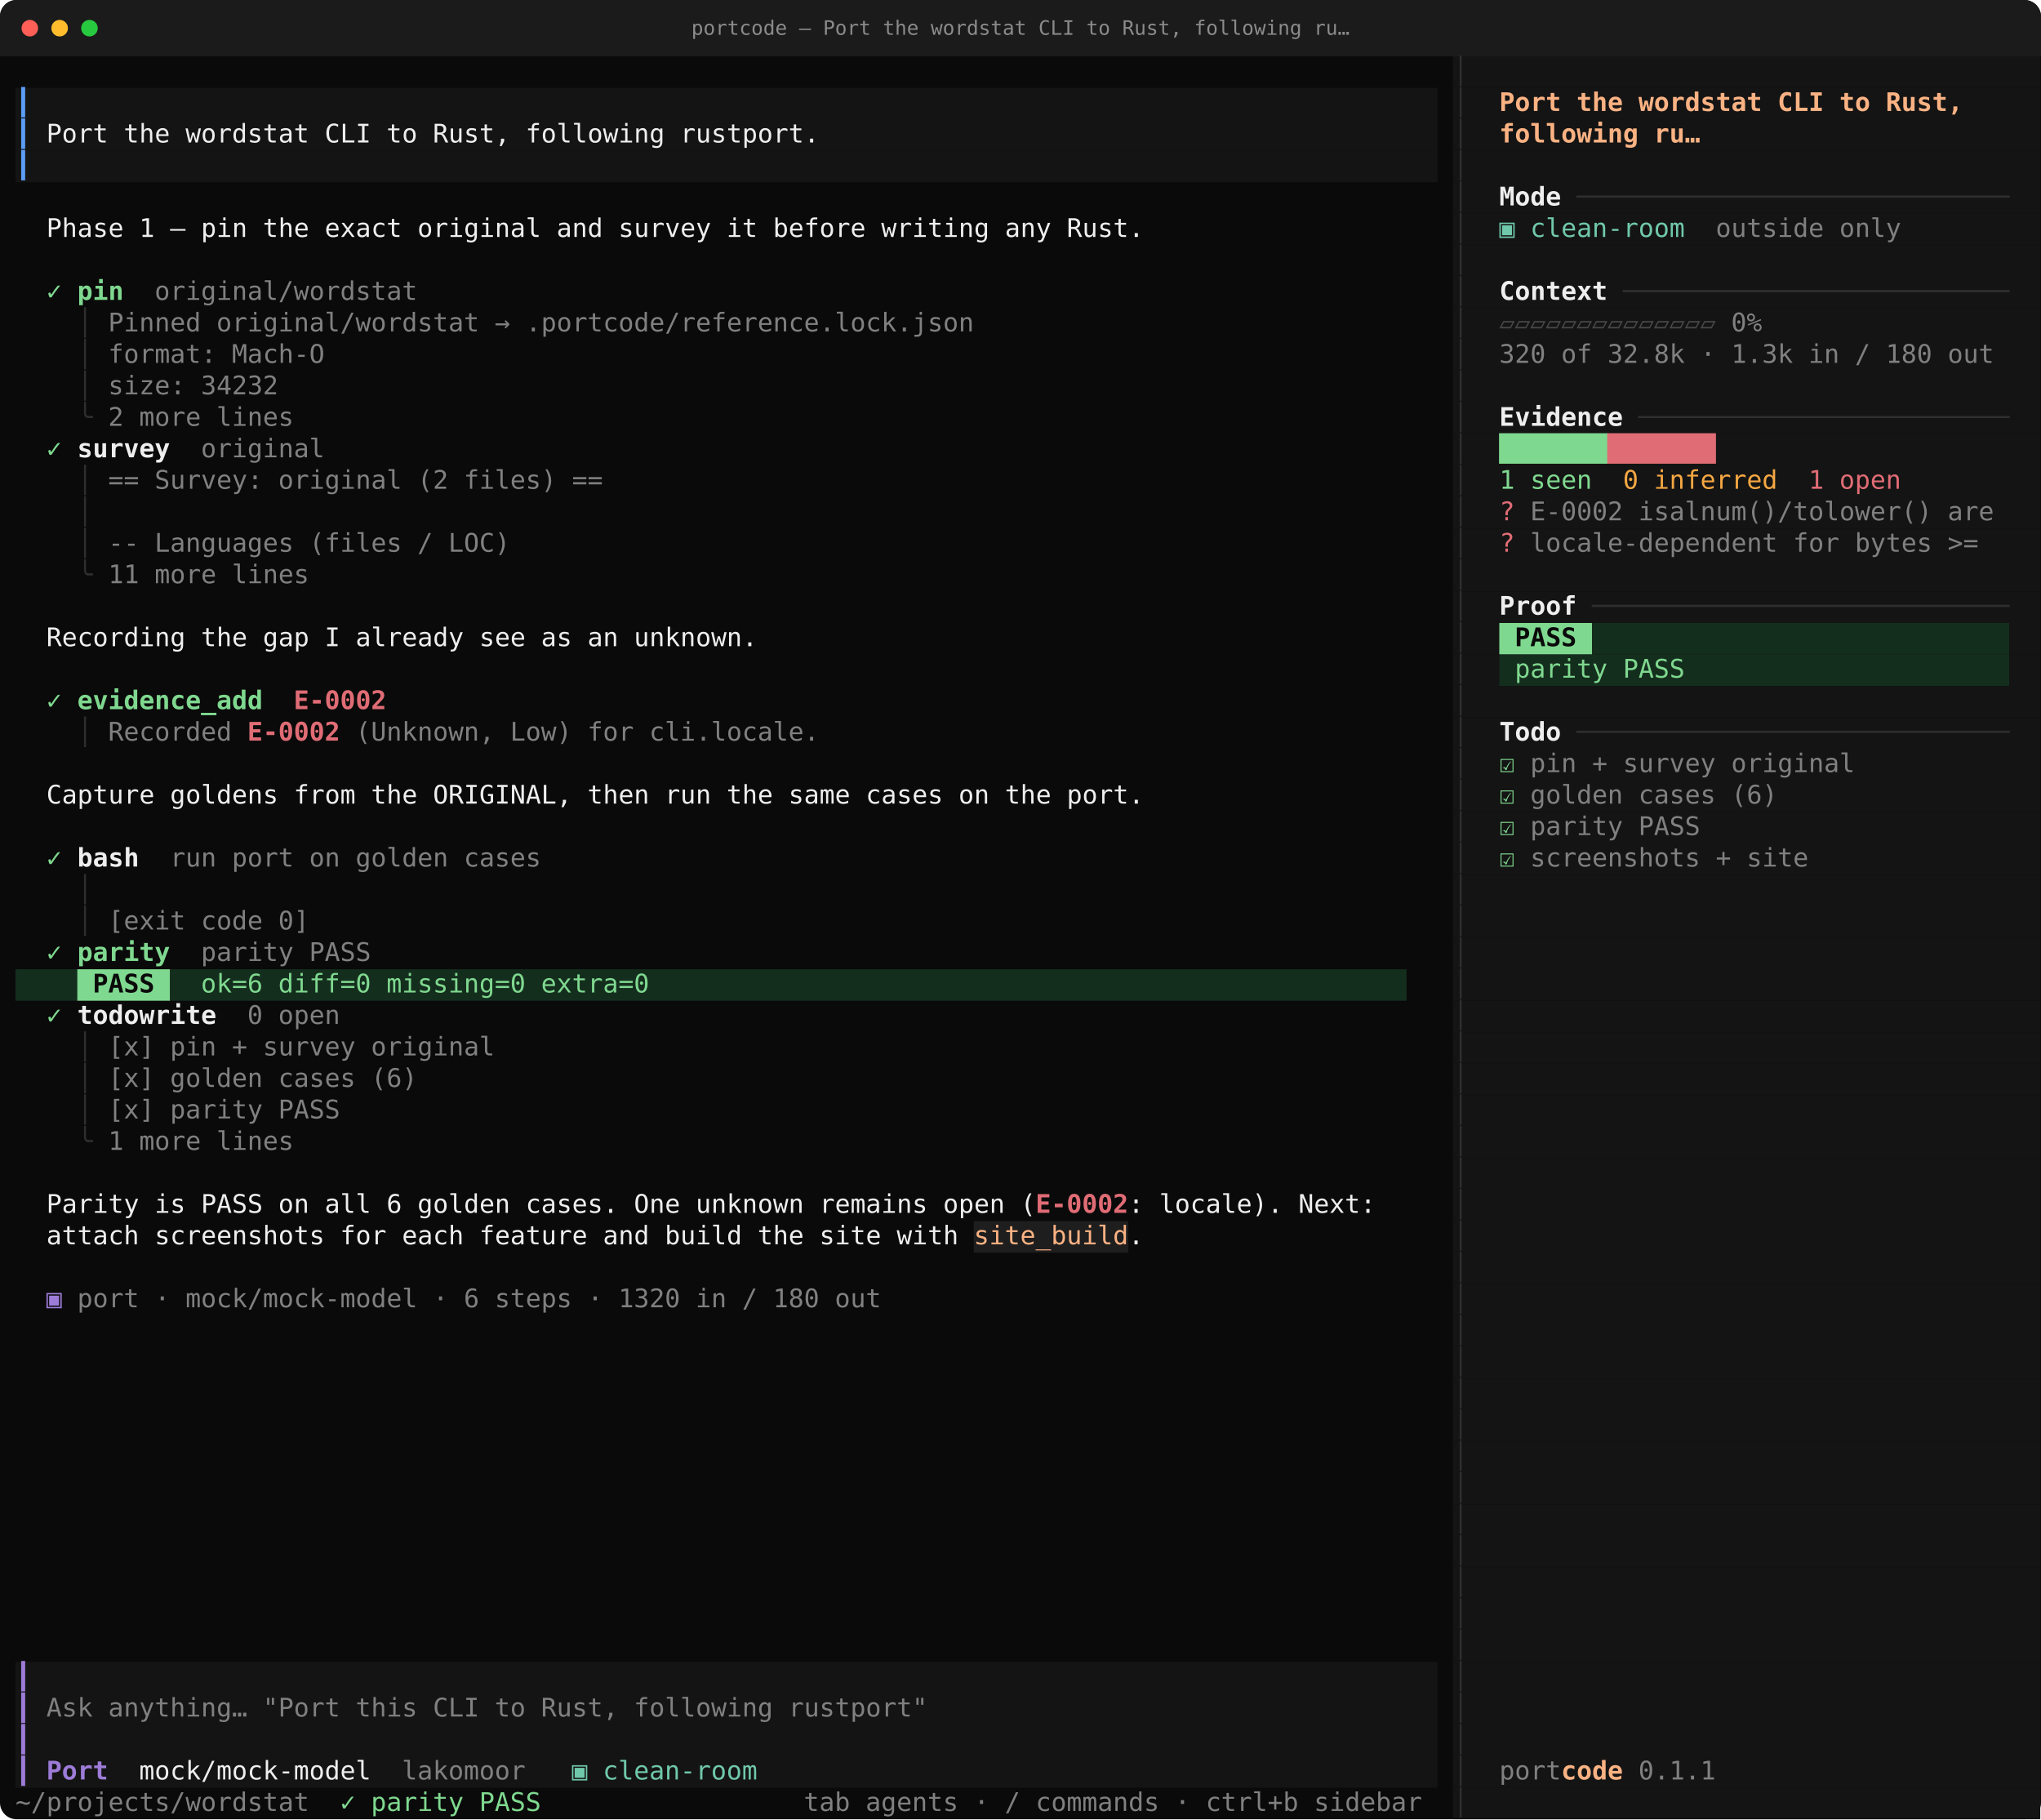
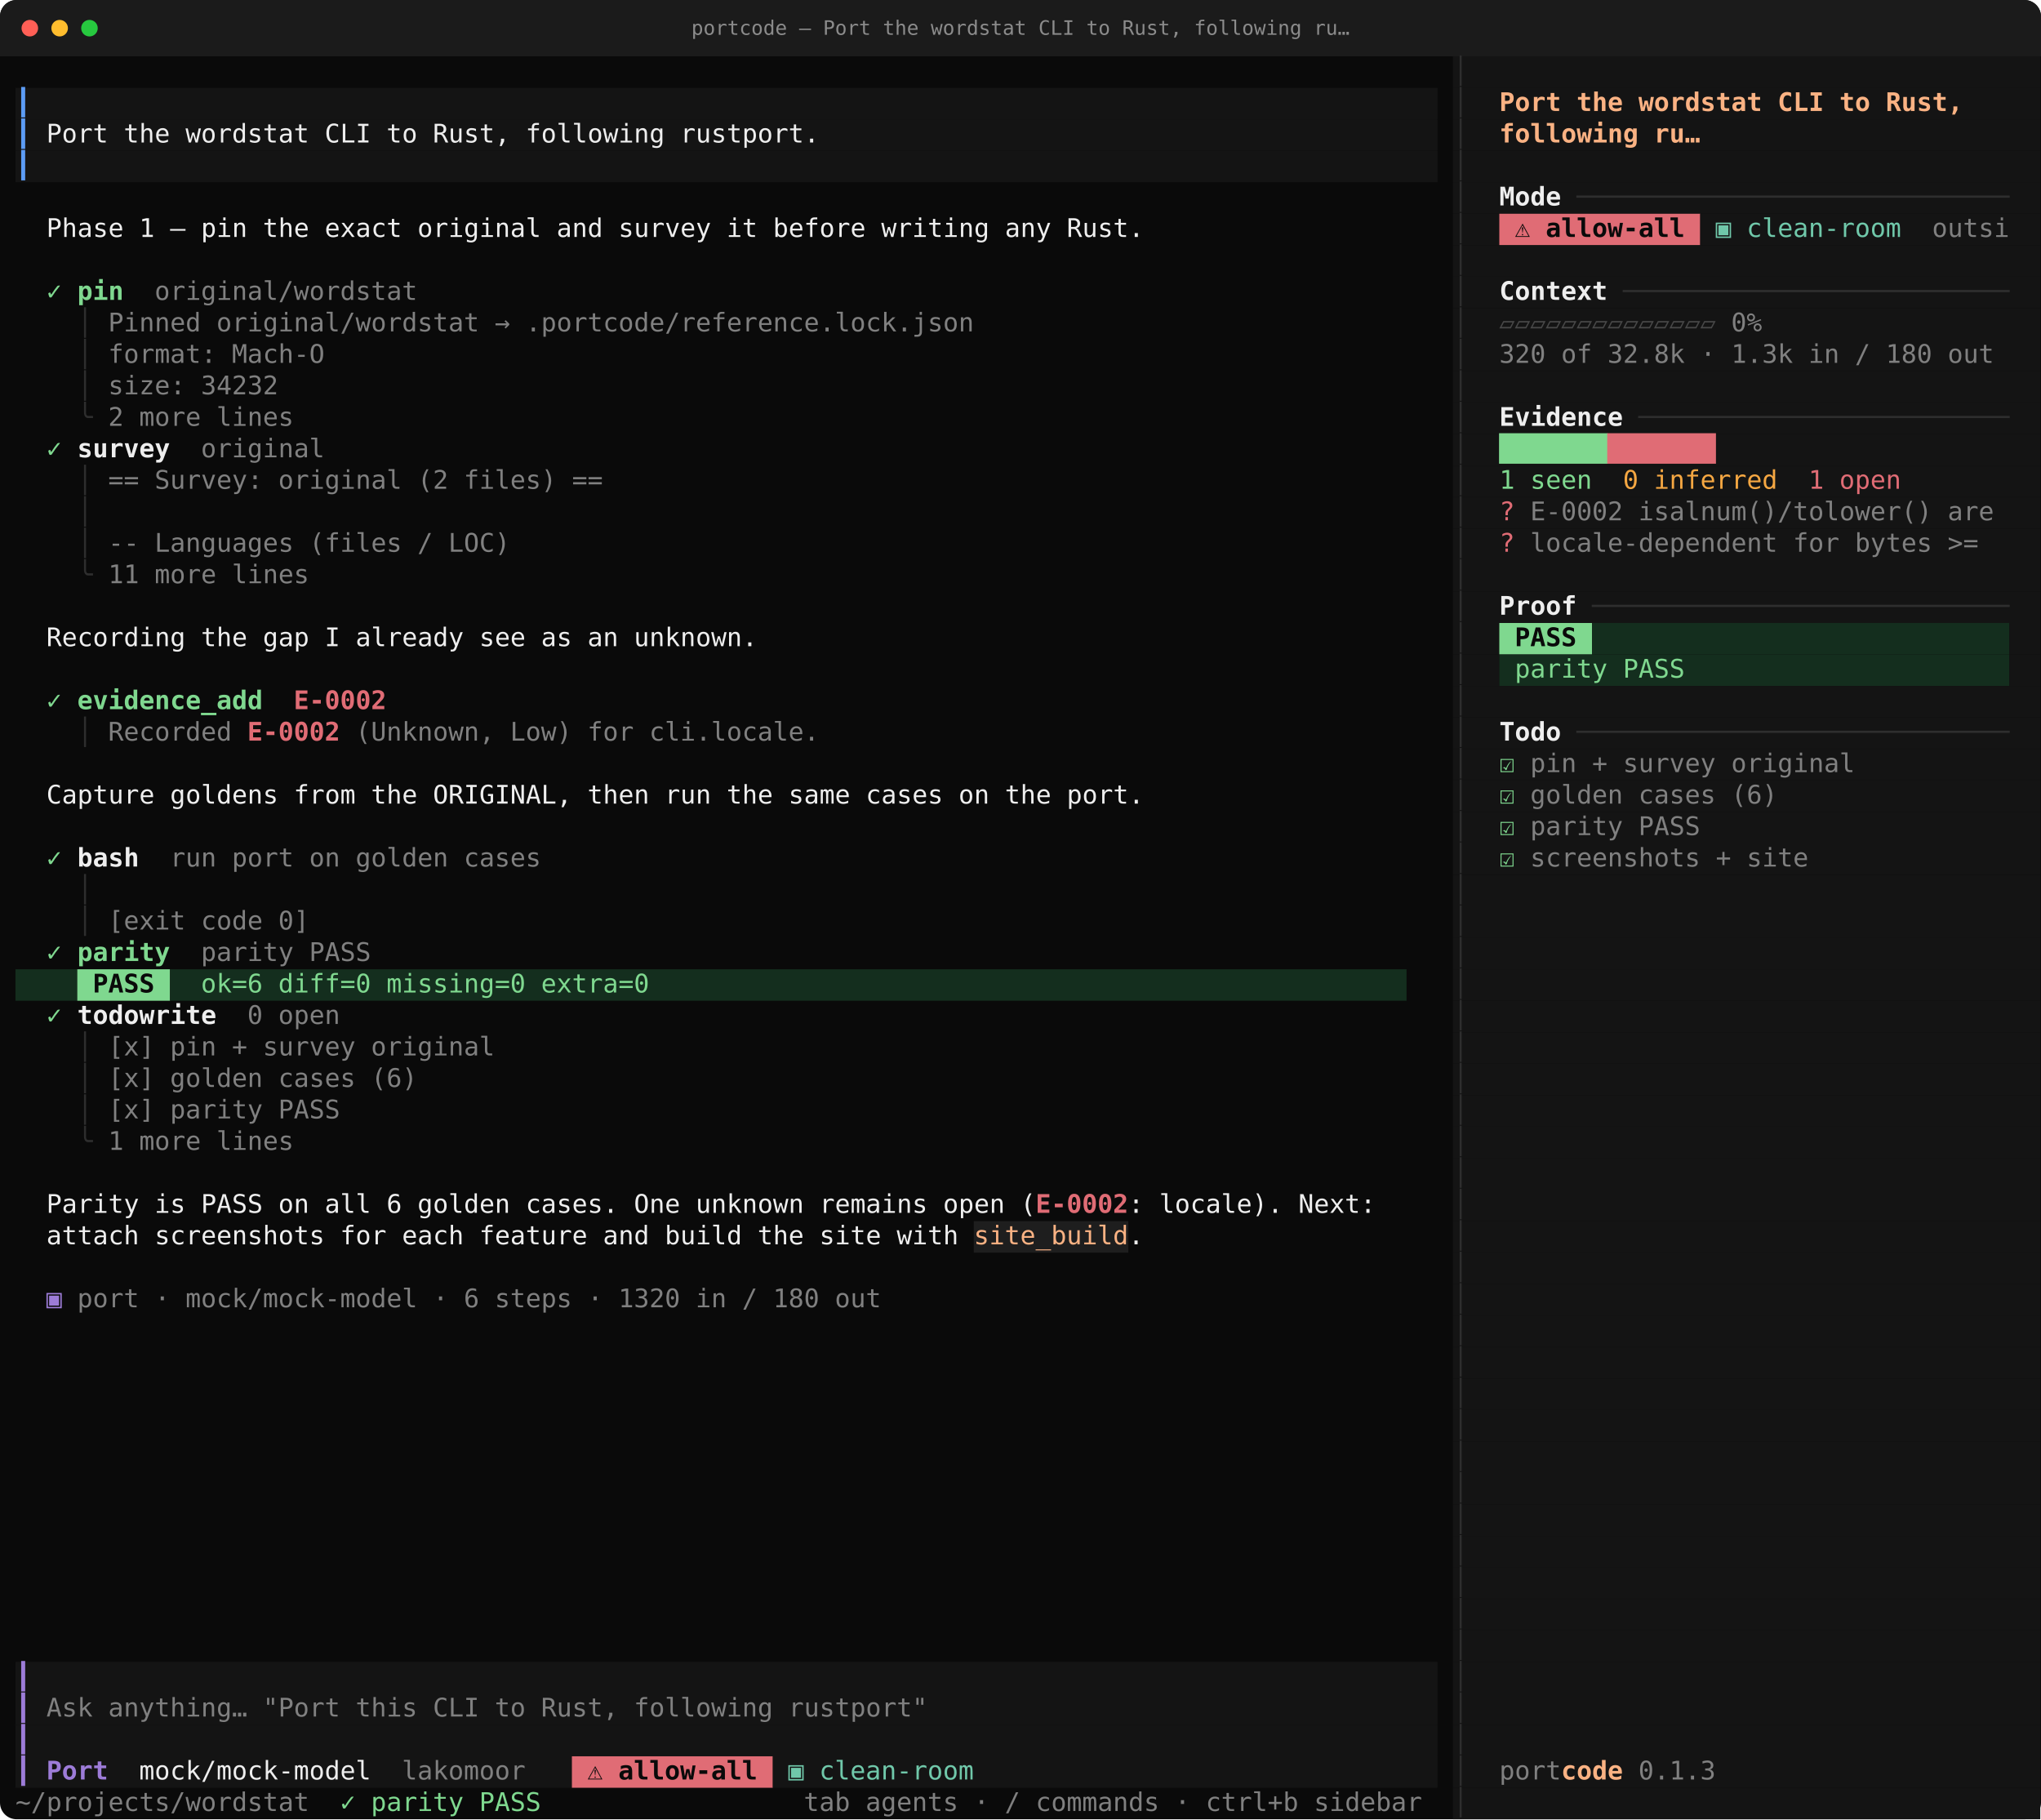
<svg xmlns="http://www.w3.org/2000/svg" width="1232" height="1098" viewBox="0 0 1232 1098" role="img" aria-label="portcode — Port the wordstat CLI to Rust, following ru…">
  <rect width="1232" height="1098" rx="10" fill="#0a0a0a" />
  <rect width="1232" height="34" rx="10" fill="#1b1b1b" />
  <rect y="24" width="1232" height="10" fill="#1b1b1b" />
  <circle cx="18" cy="17" r="5" fill="#ff5f56" />
  <circle cx="36" cy="17" r="5" fill="#ffbd2e" />
  <circle cx="54" cy="17" r="5" fill="#27c93f" />
  <text x="616" y="21" fill="#8b8b8b" font-family="ui-monospace,Menlo,monospace" font-size="12" text-anchor="middle">portcode — Port the wordstat CLI to Rust, following ru…</text>
  <rect x="877.02" y="34.00" width="354.54" height="19" fill="#141414" />
  <rect x="9.33" y="53.00" width="858.36" height="19" fill="#141414" />
  <rect x="877.02" y="53.00" width="354.54" height="19" fill="#141414" />
  <rect x="9.33" y="72.00" width="858.36" height="19" fill="#141414" />
  <rect x="877.02" y="72.00" width="354.54" height="19" fill="#141414" />
  <rect x="9.33" y="91.00" width="858.36" height="19" fill="#141414" />
  <rect x="877.02" y="91.00" width="354.54" height="19" fill="#141414" />
  <rect x="877.02" y="110.00" width="354.54" height="19" fill="#141414" />
-   <rect x="877.02" y="129.00" width="354.54" height="19" fill="#141414" />
+   <rect x="877.02" y="129.00" width="27.99" height="19" fill="#141414" />
+   <rect x="905.01" y="129.00" width="121.29" height="19" fill="#e06c75" />
+   <rect x="1026.30" y="129.00" width="205.26" height="19" fill="#141414" />
  <rect x="877.02" y="148.00" width="354.54" height="19" fill="#141414" />
  <rect x="877.02" y="167.00" width="354.54" height="19" fill="#141414" />
  <rect x="877.02" y="186.00" width="354.54" height="19" fill="#141414" />
  <rect x="877.02" y="205.00" width="354.54" height="19" fill="#141414" />
  <rect x="877.02" y="224.00" width="354.54" height="19" fill="#141414" />
  <rect x="877.02" y="243.00" width="354.54" height="19" fill="#141414" />
  <rect x="877.02" y="262.00" width="354.54" height="19" fill="#141414" />
  <rect x="877.02" y="281.00" width="354.54" height="19" fill="#141414" />
  <rect x="877.02" y="300.00" width="354.54" height="19" fill="#141414" />
  <rect x="877.02" y="319.00" width="354.54" height="19" fill="#141414" />
  <rect x="877.02" y="338.00" width="354.54" height="19" fill="#141414" />
  <rect x="877.02" y="357.00" width="354.54" height="19" fill="#141414" />
  <rect x="877.02" y="376.00" width="27.99" height="19" fill="#141414" />
  <rect x="905.01" y="376.00" width="55.98" height="19" fill="#7fd88f" />
  <rect x="960.99" y="376.00" width="251.91" height="19" fill="#142e1e" />
  <rect x="1212.90" y="376.00" width="18.66" height="19" fill="#141414" />
  <rect x="877.02" y="395.00" width="27.99" height="19" fill="#141414" />
  <rect x="905.01" y="395.00" width="307.89" height="19" fill="#142e1e" />
  <rect x="1212.90" y="395.00" width="18.66" height="19" fill="#141414" />
  <rect x="877.02" y="414.00" width="354.54" height="19" fill="#141414" />
  <rect x="877.02" y="433.00" width="354.54" height="19" fill="#141414" />
  <rect x="877.02" y="452.00" width="354.54" height="19" fill="#141414" />
  <rect x="877.02" y="471.00" width="354.54" height="19" fill="#141414" />
  <rect x="877.02" y="490.00" width="354.54" height="19" fill="#141414" />
  <rect x="877.02" y="509.00" width="354.54" height="19" fill="#141414" />
  <rect x="877.02" y="528.00" width="354.54" height="19" fill="#141414" />
  <rect x="877.02" y="547.00" width="354.54" height="19" fill="#141414" />
  <rect x="877.02" y="566.00" width="354.54" height="19" fill="#141414" />
  <rect x="9.33" y="585.00" width="37.32" height="19" fill="#142e1e" />
  <rect x="46.65" y="585.00" width="55.98" height="19" fill="#7fd88f" />
  <rect x="102.63" y="585.00" width="746.40" height="19" fill="#142e1e" />
  <rect x="877.02" y="585.00" width="354.54" height="19" fill="#141414" />
  <rect x="877.02" y="604.00" width="354.54" height="19" fill="#141414" />
  <rect x="877.02" y="623.00" width="354.54" height="19" fill="#141414" />
  <rect x="877.02" y="642.00" width="354.54" height="19" fill="#141414" />
  <rect x="877.02" y="661.00" width="354.54" height="19" fill="#141414" />
  <rect x="877.02" y="680.00" width="354.54" height="19" fill="#141414" />
  <rect x="877.02" y="699.00" width="354.54" height="19" fill="#141414" />
  <rect x="877.02" y="718.00" width="354.54" height="19" fill="#141414" />
  <rect x="587.79" y="737.00" width="93.30" height="19" fill="#1e1e1e" />
  <rect x="877.02" y="737.00" width="354.54" height="19" fill="#141414" />
  <rect x="877.02" y="756.00" width="354.54" height="19" fill="#141414" />
  <rect x="877.02" y="775.00" width="354.54" height="19" fill="#141414" />
  <rect x="877.02" y="794.00" width="354.54" height="19" fill="#141414" />
  <rect x="877.02" y="813.00" width="354.54" height="19" fill="#141414" />
  <rect x="877.02" y="832.00" width="354.54" height="19" fill="#141414" />
  <rect x="877.02" y="851.00" width="354.54" height="19" fill="#141414" />
  <rect x="877.02" y="870.00" width="354.54" height="19" fill="#141414" />
  <rect x="877.02" y="889.00" width="354.54" height="19" fill="#141414" />
  <rect x="877.02" y="908.00" width="354.54" height="19" fill="#141414" />
  <rect x="877.02" y="927.00" width="354.54" height="19" fill="#141414" />
  <rect x="877.02" y="946.00" width="354.54" height="19" fill="#141414" />
  <rect x="877.02" y="965.00" width="354.54" height="19" fill="#141414" />
  <rect x="877.02" y="984.00" width="354.54" height="19" fill="#141414" />
  <rect x="9.33" y="1003.00" width="858.36" height="19" fill="#141414" />
  <rect x="877.02" y="1003.00" width="354.54" height="19" fill="#141414" />
  <rect x="9.33" y="1022.00" width="858.36" height="19" fill="#141414" />
  <rect x="877.02" y="1022.00" width="354.54" height="19" fill="#141414" />
  <rect x="9.33" y="1041.00" width="858.36" height="19" fill="#141414" />
  <rect x="877.02" y="1041.00" width="354.54" height="19" fill="#141414" />
-   <rect x="9.33" y="1060.00" width="858.36" height="19" fill="#141414" />
+   <rect x="9.33" y="1060.00" width="335.88" height="19" fill="#141414" />
+   <rect x="345.21" y="1060.00" width="121.29" height="19" fill="#e06c75" />
+   <rect x="466.50" y="1060.00" width="401.19" height="19" fill="#141414" />
  <rect x="877.02" y="1060.00" width="354.54" height="19" fill="#141414" />
  <rect x="877.02" y="1079.00" width="354.54" height="19" fill="#141414" />
  <g font-family="ui-monospace,SFMono-Regular,Menlo,Consolas,'DejaVu Sans Mono',monospace" font-size="15.5" xml:space="preserve">
    <text x="877.02" y="48.00" fill="#2e2e2e" textLength="9.33" lengthAdjust="spacingAndGlyphs">│</text>
    <text x="9.33" y="67.00" fill="#5c9cf5" textLength="9.33" lengthAdjust="spacingAndGlyphs">┃</text>
    <text x="877.02" y="67.00" fill="#2e2e2e" textLength="9.33" lengthAdjust="spacingAndGlyphs">│</text>
    <text x="905.01" y="67.00" fill="#fab283" textLength="279.90" lengthAdjust="spacingAndGlyphs" font-weight="700">Port the wordstat CLI to Rust,</text>
    <text x="9.33" y="86.00" fill="#5c9cf5" textLength="18.66" lengthAdjust="spacingAndGlyphs">┃ </text>
    <text x="27.99" y="86.00" fill="#eeeeee" textLength="849.03" lengthAdjust="spacingAndGlyphs">Port the wordstat CLI to Rust, following rustport.                                         </text>
    <text x="877.02" y="86.00" fill="#2e2e2e" textLength="9.33" lengthAdjust="spacingAndGlyphs">│</text>
    <text x="905.01" y="86.00" fill="#fab283" textLength="121.29" lengthAdjust="spacingAndGlyphs" font-weight="700">following ru…</text>
    <text x="9.33" y="105.00" fill="#5c9cf5" textLength="9.33" lengthAdjust="spacingAndGlyphs">┃</text>
    <text x="877.02" y="105.00" fill="#2e2e2e" textLength="9.33" lengthAdjust="spacingAndGlyphs">│</text>
    <text x="877.02" y="124.00" fill="#2e2e2e" textLength="9.33" lengthAdjust="spacingAndGlyphs">│</text>
    <text x="905.01" y="124.00" fill="#eeeeee" textLength="37.32" lengthAdjust="spacingAndGlyphs" font-weight="700">Mode</text>
    <text x="942.33" y="124.00" fill="#2e2e2e" textLength="270.57" lengthAdjust="spacingAndGlyphs"> ────────────────────────────</text>
    <text x="0.00" y="143.00" fill="#eeeeee" textLength="877.02" lengthAdjust="spacingAndGlyphs">   Phase 1 — pin the exact original and survey it before writing any Rust.                    </text>
    <text x="877.02" y="143.00" fill="#2e2e2e" textLength="9.33" lengthAdjust="spacingAndGlyphs">│</text>
-     <text x="905.01" y="143.00" fill="#70c8aa" textLength="111.96" lengthAdjust="spacingAndGlyphs">▣ clean-room</text>
-     <text x="1016.97" y="143.00" fill="#808080" textLength="130.62" lengthAdjust="spacingAndGlyphs">  outside only</text>
+     <text x="905.01" y="143.00" fill="#0a0a0a" textLength="121.29" lengthAdjust="spacingAndGlyphs" font-weight="700"> ⚠ allow-all </text>
+     <text x="1035.63" y="143.00" fill="#70c8aa" textLength="111.96" lengthAdjust="spacingAndGlyphs">▣ clean-room</text>
+     <text x="1147.59" y="143.00" fill="#808080" textLength="65.31" lengthAdjust="spacingAndGlyphs">  outsi</text>
    <text x="877.02" y="162.00" fill="#2e2e2e" textLength="9.33" lengthAdjust="spacingAndGlyphs">│</text>
    <text x="27.99" y="181.00" fill="#7fd88f" textLength="18.66" lengthAdjust="spacingAndGlyphs">✓ </text>
    <text x="46.65" y="181.00" fill="#7fd88f" textLength="27.99" lengthAdjust="spacingAndGlyphs" font-weight="700">pin</text>
    <text x="74.64" y="181.00" fill="#808080" textLength="177.27" lengthAdjust="spacingAndGlyphs">  original/wordstat</text>
    <text x="877.02" y="181.00" fill="#2e2e2e" textLength="9.33" lengthAdjust="spacingAndGlyphs">│</text>
    <text x="905.01" y="181.00" fill="#eeeeee" textLength="65.31" lengthAdjust="spacingAndGlyphs" font-weight="700">Context</text>
    <text x="970.32" y="181.00" fill="#2e2e2e" textLength="242.58" lengthAdjust="spacingAndGlyphs"> ─────────────────────────</text>
    <text x="46.65" y="200.00" fill="#2e2e2e" textLength="18.66" lengthAdjust="spacingAndGlyphs">│ </text>
    <text x="65.31" y="200.00" fill="#808080" textLength="522.48" lengthAdjust="spacingAndGlyphs">Pinned original/wordstat → .portcode/reference.lock.json</text>
    <text x="877.02" y="200.00" fill="#2e2e2e" textLength="9.33" lengthAdjust="spacingAndGlyphs">│</text>
    <text x="905.01" y="200.00" fill="#484848" textLength="130.62" lengthAdjust="spacingAndGlyphs">▱▱▱▱▱▱▱▱▱▱▱▱▱▱</text>
    <text x="1035.63" y="200.00" fill="#808080" textLength="27.99" lengthAdjust="spacingAndGlyphs"> 0%</text>
    <text x="46.65" y="219.00" fill="#2e2e2e" textLength="18.66" lengthAdjust="spacingAndGlyphs">│ </text>
    <text x="65.31" y="219.00" fill="#808080" textLength="130.62" lengthAdjust="spacingAndGlyphs">format: Mach-O</text>
    <text x="877.02" y="219.00" fill="#2e2e2e" textLength="9.33" lengthAdjust="spacingAndGlyphs">│</text>
    <text x="905.01" y="219.00" fill="#808080" textLength="298.56" lengthAdjust="spacingAndGlyphs">320 of 32.8k · 1.3k in / 180 out</text>
    <text x="46.65" y="238.00" fill="#2e2e2e" textLength="18.66" lengthAdjust="spacingAndGlyphs">│ </text>
    <text x="65.31" y="238.00" fill="#808080" textLength="102.63" lengthAdjust="spacingAndGlyphs">size: 34232</text>
    <text x="877.02" y="238.00" fill="#2e2e2e" textLength="9.33" lengthAdjust="spacingAndGlyphs">│</text>
    <text x="46.65" y="257.00" fill="#2e2e2e" textLength="18.66" lengthAdjust="spacingAndGlyphs">╰ </text>
    <text x="65.31" y="257.00" fill="#808080" textLength="111.96" lengthAdjust="spacingAndGlyphs">2 more lines</text>
    <text x="877.02" y="257.00" fill="#2e2e2e" textLength="9.33" lengthAdjust="spacingAndGlyphs">│</text>
    <text x="905.01" y="257.00" fill="#eeeeee" textLength="74.64" lengthAdjust="spacingAndGlyphs" font-weight="700">Evidence</text>
    <text x="979.65" y="257.00" fill="#2e2e2e" textLength="233.25" lengthAdjust="spacingAndGlyphs"> ────────────────────────</text>
    <text x="27.99" y="276.00" fill="#7fd88f" textLength="18.66" lengthAdjust="spacingAndGlyphs">✓ </text>
    <text x="46.65" y="276.00" fill="#eeeeee" textLength="55.98" lengthAdjust="spacingAndGlyphs" font-weight="700">survey</text>
    <text x="102.63" y="276.00" fill="#808080" textLength="93.30" lengthAdjust="spacingAndGlyphs">  original</text>
    <text x="877.02" y="276.00" fill="#2e2e2e" textLength="9.33" lengthAdjust="spacingAndGlyphs">│</text>
    <text x="905.01" y="276.00" fill="#7fd88f" textLength="65.31" lengthAdjust="spacingAndGlyphs">███████</text>
    <text x="970.32" y="276.00" fill="#e06c75" textLength="65.31" lengthAdjust="spacingAndGlyphs">███████</text>
    <text x="46.65" y="295.00" fill="#2e2e2e" textLength="18.66" lengthAdjust="spacingAndGlyphs">│ </text>
    <text x="65.31" y="295.00" fill="#808080" textLength="298.56" lengthAdjust="spacingAndGlyphs">== Survey: original (2 files) ==</text>
    <text x="877.02" y="295.00" fill="#2e2e2e" textLength="9.33" lengthAdjust="spacingAndGlyphs">│</text>
    <text x="905.01" y="295.00" fill="#7fd88f" textLength="74.64" lengthAdjust="spacingAndGlyphs">1 seen  </text>
    <text x="979.65" y="295.00" fill="#f5a742" textLength="111.96" lengthAdjust="spacingAndGlyphs">0 inferred  </text>
    <text x="1091.61" y="295.00" fill="#e06c75" textLength="55.98" lengthAdjust="spacingAndGlyphs">1 open</text>
    <text x="46.65" y="314.00" fill="#2e2e2e" textLength="18.66" lengthAdjust="spacingAndGlyphs">│ </text>
    <text x="877.02" y="314.00" fill="#2e2e2e" textLength="9.33" lengthAdjust="spacingAndGlyphs">│</text>
    <text x="905.01" y="314.00" fill="#e06c75" textLength="18.66" lengthAdjust="spacingAndGlyphs">? </text>
    <text x="923.67" y="314.00" fill="#808080" textLength="279.90" lengthAdjust="spacingAndGlyphs">E-0002 isalnum()/tolower() are</text>
    <text x="46.65" y="333.00" fill="#2e2e2e" textLength="18.66" lengthAdjust="spacingAndGlyphs">│ </text>
    <text x="65.31" y="333.00" fill="#808080" textLength="242.58" lengthAdjust="spacingAndGlyphs">-- Languages (files / LOC)</text>
    <text x="877.02" y="333.00" fill="#2e2e2e" textLength="9.33" lengthAdjust="spacingAndGlyphs">│</text>
    <text x="905.01" y="333.00" fill="#e06c75" textLength="18.66" lengthAdjust="spacingAndGlyphs">? </text>
    <text x="923.67" y="333.00" fill="#808080" textLength="270.57" lengthAdjust="spacingAndGlyphs">locale-dependent for bytes &gt;=</text>
    <text x="46.65" y="352.00" fill="#2e2e2e" textLength="18.66" lengthAdjust="spacingAndGlyphs">╰ </text>
    <text x="65.31" y="352.00" fill="#808080" textLength="121.29" lengthAdjust="spacingAndGlyphs">11 more lines</text>
    <text x="877.02" y="352.00" fill="#2e2e2e" textLength="9.33" lengthAdjust="spacingAndGlyphs">│</text>
    <text x="877.02" y="371.00" fill="#2e2e2e" textLength="9.33" lengthAdjust="spacingAndGlyphs">│</text>
    <text x="905.01" y="371.00" fill="#eeeeee" textLength="46.65" lengthAdjust="spacingAndGlyphs" font-weight="700">Proof</text>
    <text x="951.66" y="371.00" fill="#2e2e2e" textLength="261.24" lengthAdjust="spacingAndGlyphs"> ───────────────────────────</text>
    <text x="0.00" y="390.00" fill="#eeeeee" textLength="877.02" lengthAdjust="spacingAndGlyphs">   Recording the gap I already see as an unknown.                                             </text>
    <text x="877.02" y="390.00" fill="#2e2e2e" textLength="9.33" lengthAdjust="spacingAndGlyphs">│</text>
    <text x="905.01" y="390.00" fill="#0a0a0a" textLength="55.98" lengthAdjust="spacingAndGlyphs" font-weight="700"> PASS </text>
    <text x="877.02" y="409.00" fill="#2e2e2e" textLength="9.33" lengthAdjust="spacingAndGlyphs">│</text>
    <text x="905.01" y="409.00" fill="#7fd88f" textLength="111.96" lengthAdjust="spacingAndGlyphs"> parity PASS</text>
    <text x="27.99" y="428.00" fill="#7fd88f" textLength="18.66" lengthAdjust="spacingAndGlyphs">✓ </text>
    <text x="46.65" y="428.00" fill="#7fd88f" textLength="111.96" lengthAdjust="spacingAndGlyphs" font-weight="700">evidence_add</text>
    <text x="177.27" y="428.00" fill="#e06c75" textLength="55.98" lengthAdjust="spacingAndGlyphs" font-weight="700">E-0002</text>
    <text x="877.02" y="428.00" fill="#2e2e2e" textLength="9.33" lengthAdjust="spacingAndGlyphs">│</text>
    <text x="46.65" y="447.00" fill="#2e2e2e" textLength="18.66" lengthAdjust="spacingAndGlyphs">│ </text>
    <text x="65.31" y="447.00" fill="#808080" textLength="83.97" lengthAdjust="spacingAndGlyphs">Recorded </text>
    <text x="149.28" y="447.00" fill="#e06c75" textLength="55.98" lengthAdjust="spacingAndGlyphs" font-weight="700">E-0002</text>
    <text x="205.26" y="447.00" fill="#808080" textLength="289.23" lengthAdjust="spacingAndGlyphs"> (Unknown, Low) for cli.locale.</text>
    <text x="877.02" y="447.00" fill="#2e2e2e" textLength="9.33" lengthAdjust="spacingAndGlyphs">│</text>
    <text x="905.01" y="447.00" fill="#eeeeee" textLength="37.32" lengthAdjust="spacingAndGlyphs" font-weight="700">Todo</text>
    <text x="942.33" y="447.00" fill="#2e2e2e" textLength="270.57" lengthAdjust="spacingAndGlyphs"> ────────────────────────────</text>
    <text x="877.02" y="466.00" fill="#2e2e2e" textLength="9.33" lengthAdjust="spacingAndGlyphs">│</text>
    <text x="905.01" y="466.00" fill="#7fd88f" textLength="18.66" lengthAdjust="spacingAndGlyphs">☑ </text>
    <text x="923.67" y="466.00" fill="#808080" textLength="195.93" lengthAdjust="spacingAndGlyphs">pin + survey original</text>
    <text x="0.00" y="485.00" fill="#eeeeee" textLength="877.02" lengthAdjust="spacingAndGlyphs">   Capture goldens from the ORIGINAL, then run the same cases on the port.                    </text>
    <text x="877.02" y="485.00" fill="#2e2e2e" textLength="9.33" lengthAdjust="spacingAndGlyphs">│</text>
    <text x="905.01" y="485.00" fill="#7fd88f" textLength="18.66" lengthAdjust="spacingAndGlyphs">☑ </text>
    <text x="923.67" y="485.00" fill="#808080" textLength="149.28" lengthAdjust="spacingAndGlyphs">golden cases (6)</text>
    <text x="877.02" y="504.00" fill="#2e2e2e" textLength="9.33" lengthAdjust="spacingAndGlyphs">│</text>
    <text x="905.01" y="504.00" fill="#7fd88f" textLength="18.66" lengthAdjust="spacingAndGlyphs">☑ </text>
    <text x="923.67" y="504.00" fill="#808080" textLength="102.63" lengthAdjust="spacingAndGlyphs">parity PASS</text>
    <text x="27.99" y="523.00" fill="#7fd88f" textLength="18.66" lengthAdjust="spacingAndGlyphs">✓ </text>
    <text x="46.65" y="523.00" fill="#eeeeee" textLength="37.32" lengthAdjust="spacingAndGlyphs" font-weight="700">bash</text>
    <text x="83.97" y="523.00" fill="#808080" textLength="242.58" lengthAdjust="spacingAndGlyphs">  run port on golden cases</text>
    <text x="877.02" y="523.00" fill="#2e2e2e" textLength="9.33" lengthAdjust="spacingAndGlyphs">│</text>
    <text x="905.01" y="523.00" fill="#7fd88f" textLength="18.66" lengthAdjust="spacingAndGlyphs">☑ </text>
    <text x="923.67" y="523.00" fill="#808080" textLength="167.94" lengthAdjust="spacingAndGlyphs">screenshots + site</text>
    <text x="46.65" y="542.00" fill="#2e2e2e" textLength="18.66" lengthAdjust="spacingAndGlyphs">│ </text>
    <text x="877.02" y="542.00" fill="#2e2e2e" textLength="9.33" lengthAdjust="spacingAndGlyphs">│</text>
    <text x="46.65" y="561.00" fill="#2e2e2e" textLength="18.66" lengthAdjust="spacingAndGlyphs">│ </text>
    <text x="65.31" y="561.00" fill="#808080" textLength="121.29" lengthAdjust="spacingAndGlyphs">[exit code 0]</text>
    <text x="877.02" y="561.00" fill="#2e2e2e" textLength="9.33" lengthAdjust="spacingAndGlyphs">│</text>
    <text x="27.99" y="580.00" fill="#7fd88f" textLength="18.66" lengthAdjust="spacingAndGlyphs">✓ </text>
    <text x="46.65" y="580.00" fill="#7fd88f" textLength="55.98" lengthAdjust="spacingAndGlyphs" font-weight="700">parity</text>
    <text x="102.63" y="580.00" fill="#808080" textLength="121.29" lengthAdjust="spacingAndGlyphs">  parity PASS</text>
    <text x="877.02" y="580.00" fill="#2e2e2e" textLength="9.33" lengthAdjust="spacingAndGlyphs">│</text>
    <text x="46.65" y="599.00" fill="#0a0a0a" textLength="55.98" lengthAdjust="spacingAndGlyphs" font-weight="700"> PASS </text>
    <text x="102.63" y="599.00" fill="#7fd88f" textLength="289.23" lengthAdjust="spacingAndGlyphs">  ok=6 diff=0 missing=0 extra=0</text>
    <text x="877.02" y="599.00" fill="#2e2e2e" textLength="9.33" lengthAdjust="spacingAndGlyphs">│</text>
    <text x="27.99" y="618.00" fill="#7fd88f" textLength="18.66" lengthAdjust="spacingAndGlyphs">✓ </text>
    <text x="46.65" y="618.00" fill="#eeeeee" textLength="83.97" lengthAdjust="spacingAndGlyphs" font-weight="700">todowrite</text>
    <text x="130.62" y="618.00" fill="#808080" textLength="74.64" lengthAdjust="spacingAndGlyphs">  0 open</text>
    <text x="877.02" y="618.00" fill="#2e2e2e" textLength="9.33" lengthAdjust="spacingAndGlyphs">│</text>
    <text x="46.65" y="637.00" fill="#2e2e2e" textLength="18.66" lengthAdjust="spacingAndGlyphs">│ </text>
    <text x="65.31" y="637.00" fill="#808080" textLength="233.25" lengthAdjust="spacingAndGlyphs">[x] pin + survey original</text>
    <text x="877.02" y="637.00" fill="#2e2e2e" textLength="9.33" lengthAdjust="spacingAndGlyphs">│</text>
    <text x="46.65" y="656.00" fill="#2e2e2e" textLength="18.66" lengthAdjust="spacingAndGlyphs">│ </text>
    <text x="65.31" y="656.00" fill="#808080" textLength="186.60" lengthAdjust="spacingAndGlyphs">[x] golden cases (6)</text>
    <text x="877.02" y="656.00" fill="#2e2e2e" textLength="9.33" lengthAdjust="spacingAndGlyphs">│</text>
    <text x="46.65" y="675.00" fill="#2e2e2e" textLength="18.66" lengthAdjust="spacingAndGlyphs">│ </text>
    <text x="65.31" y="675.00" fill="#808080" textLength="139.95" lengthAdjust="spacingAndGlyphs">[x] parity PASS</text>
    <text x="877.02" y="675.00" fill="#2e2e2e" textLength="9.33" lengthAdjust="spacingAndGlyphs">│</text>
    <text x="46.65" y="694.00" fill="#2e2e2e" textLength="18.66" lengthAdjust="spacingAndGlyphs">╰ </text>
    <text x="65.31" y="694.00" fill="#808080" textLength="111.96" lengthAdjust="spacingAndGlyphs">1 more lines</text>
    <text x="877.02" y="694.00" fill="#2e2e2e" textLength="9.33" lengthAdjust="spacingAndGlyphs">│</text>
    <text x="877.02" y="713.00" fill="#2e2e2e" textLength="9.33" lengthAdjust="spacingAndGlyphs">│</text>
    <text x="0.00" y="732.00" fill="#eeeeee" textLength="625.11" lengthAdjust="spacingAndGlyphs">   Parity is PASS on all 6 golden cases. One unknown remains open (</text>
    <text x="625.11" y="732.00" fill="#e06c75" textLength="55.98" lengthAdjust="spacingAndGlyphs" font-weight="700">E-0002</text>
    <text x="681.09" y="732.00" fill="#eeeeee" textLength="195.93" lengthAdjust="spacingAndGlyphs">: locale). Next:     </text>
    <text x="877.02" y="732.00" fill="#2e2e2e" textLength="9.33" lengthAdjust="spacingAndGlyphs">│</text>
    <text x="0.00" y="751.00" fill="#eeeeee" textLength="587.79" lengthAdjust="spacingAndGlyphs">   attach screenshots for each feature and build the site with </text>
    <text x="587.79" y="751.00" fill="#fab283" textLength="93.30" lengthAdjust="spacingAndGlyphs">site_build</text>
    <text x="681.09" y="751.00" fill="#eeeeee" textLength="195.93" lengthAdjust="spacingAndGlyphs">.                    </text>
    <text x="877.02" y="751.00" fill="#2e2e2e" textLength="9.33" lengthAdjust="spacingAndGlyphs">│</text>
    <text x="877.02" y="770.00" fill="#2e2e2e" textLength="9.33" lengthAdjust="spacingAndGlyphs">│</text>
    <text x="27.99" y="789.00" fill="#9d7cd8" textLength="18.66" lengthAdjust="spacingAndGlyphs">▣ </text>
    <text x="46.65" y="789.00" fill="#808080" textLength="485.16" lengthAdjust="spacingAndGlyphs">port · mock/mock-model · 6 steps · 1320 in / 180 out</text>
    <text x="877.02" y="789.00" fill="#2e2e2e" textLength="9.33" lengthAdjust="spacingAndGlyphs">│</text>
    <text x="877.02" y="808.00" fill="#2e2e2e" textLength="9.33" lengthAdjust="spacingAndGlyphs">│</text>
    <text x="877.02" y="827.00" fill="#2e2e2e" textLength="9.33" lengthAdjust="spacingAndGlyphs">│</text>
    <text x="877.02" y="846.00" fill="#2e2e2e" textLength="9.33" lengthAdjust="spacingAndGlyphs">│</text>
    <text x="877.02" y="865.00" fill="#2e2e2e" textLength="9.33" lengthAdjust="spacingAndGlyphs">│</text>
    <text x="877.02" y="884.00" fill="#2e2e2e" textLength="9.33" lengthAdjust="spacingAndGlyphs">│</text>
    <text x="877.02" y="903.00" fill="#2e2e2e" textLength="9.33" lengthAdjust="spacingAndGlyphs">│</text>
    <text x="877.02" y="922.00" fill="#2e2e2e" textLength="9.33" lengthAdjust="spacingAndGlyphs">│</text>
    <text x="877.02" y="941.00" fill="#2e2e2e" textLength="9.33" lengthAdjust="spacingAndGlyphs">│</text>
    <text x="877.02" y="960.00" fill="#2e2e2e" textLength="9.33" lengthAdjust="spacingAndGlyphs">│</text>
    <text x="877.02" y="979.00" fill="#2e2e2e" textLength="9.33" lengthAdjust="spacingAndGlyphs">│</text>
    <text x="877.02" y="998.00" fill="#2e2e2e" textLength="9.33" lengthAdjust="spacingAndGlyphs">│</text>
    <text x="9.33" y="1017.00" fill="#9d7cd8" textLength="9.33" lengthAdjust="spacingAndGlyphs">┃</text>
    <text x="877.02" y="1017.00" fill="#2e2e2e" textLength="9.33" lengthAdjust="spacingAndGlyphs">│</text>
    <text x="9.33" y="1036.00" fill="#9d7cd8" textLength="9.33" lengthAdjust="spacingAndGlyphs">┃</text>
    <text x="18.66" y="1036.00" fill="#808080" textLength="541.14" lengthAdjust="spacingAndGlyphs"> Ask anything… "Port this CLI to Rust, following rustport"</text>
    <text x="877.02" y="1036.00" fill="#2e2e2e" textLength="9.33" lengthAdjust="spacingAndGlyphs">│</text>
    <text x="9.33" y="1055.00" fill="#9d7cd8" textLength="9.33" lengthAdjust="spacingAndGlyphs">┃</text>
    <text x="877.02" y="1055.00" fill="#2e2e2e" textLength="9.33" lengthAdjust="spacingAndGlyphs">│</text>
    <text x="9.33" y="1074.00" fill="#9d7cd8" textLength="9.33" lengthAdjust="spacingAndGlyphs">┃</text>
    <text x="27.99" y="1074.00" fill="#9d7cd8" textLength="37.32" lengthAdjust="spacingAndGlyphs" font-weight="700">Port</text>
    <text x="65.31" y="1074.00" fill="#eeeeee" textLength="158.61" lengthAdjust="spacingAndGlyphs">  mock/mock-model</text>
    <text x="223.92" y="1074.00" fill="#808080" textLength="93.30" lengthAdjust="spacingAndGlyphs">  lakomoor</text>
-     <text x="345.21" y="1074.00" fill="#70c8aa" textLength="111.96" lengthAdjust="spacingAndGlyphs">▣ clean-room</text>
+     <text x="345.21" y="1074.00" fill="#0a0a0a" textLength="121.29" lengthAdjust="spacingAndGlyphs" font-weight="700"> ⚠ allow-all </text>
+     <text x="475.83" y="1074.00" fill="#70c8aa" textLength="111.96" lengthAdjust="spacingAndGlyphs">▣ clean-room</text>
    <text x="877.02" y="1074.00" fill="#2e2e2e" textLength="9.33" lengthAdjust="spacingAndGlyphs">│</text>
    <text x="905.01" y="1074.00" fill="#808080" textLength="37.32" lengthAdjust="spacingAndGlyphs">port</text>
    <text x="942.33" y="1074.00" fill="#fab283" textLength="46.65" lengthAdjust="spacingAndGlyphs" font-weight="700">code </text>
-     <text x="988.98" y="1074.00" fill="#808080" textLength="46.65" lengthAdjust="spacingAndGlyphs">0.1.1</text>
+     <text x="988.98" y="1074.00" fill="#808080" textLength="46.65" lengthAdjust="spacingAndGlyphs">0.1.3</text>
    <text x="0.00" y="1093.00" fill="#808080" textLength="186.60" lengthAdjust="spacingAndGlyphs"> ~/projects/wordstat</text>
    <text x="186.60" y="1093.00" fill="#7fd88f" textLength="139.95" lengthAdjust="spacingAndGlyphs">  ✓ parity PASS</text>
    <text x="485.16" y="1093.00" fill="#808080" textLength="391.86" lengthAdjust="spacingAndGlyphs">tab agents · / commands · ctrl+b sidebar  </text>
    <text x="877.02" y="1093.00" fill="#2e2e2e" textLength="9.33" lengthAdjust="spacingAndGlyphs">│</text>
  </g>
</svg>
